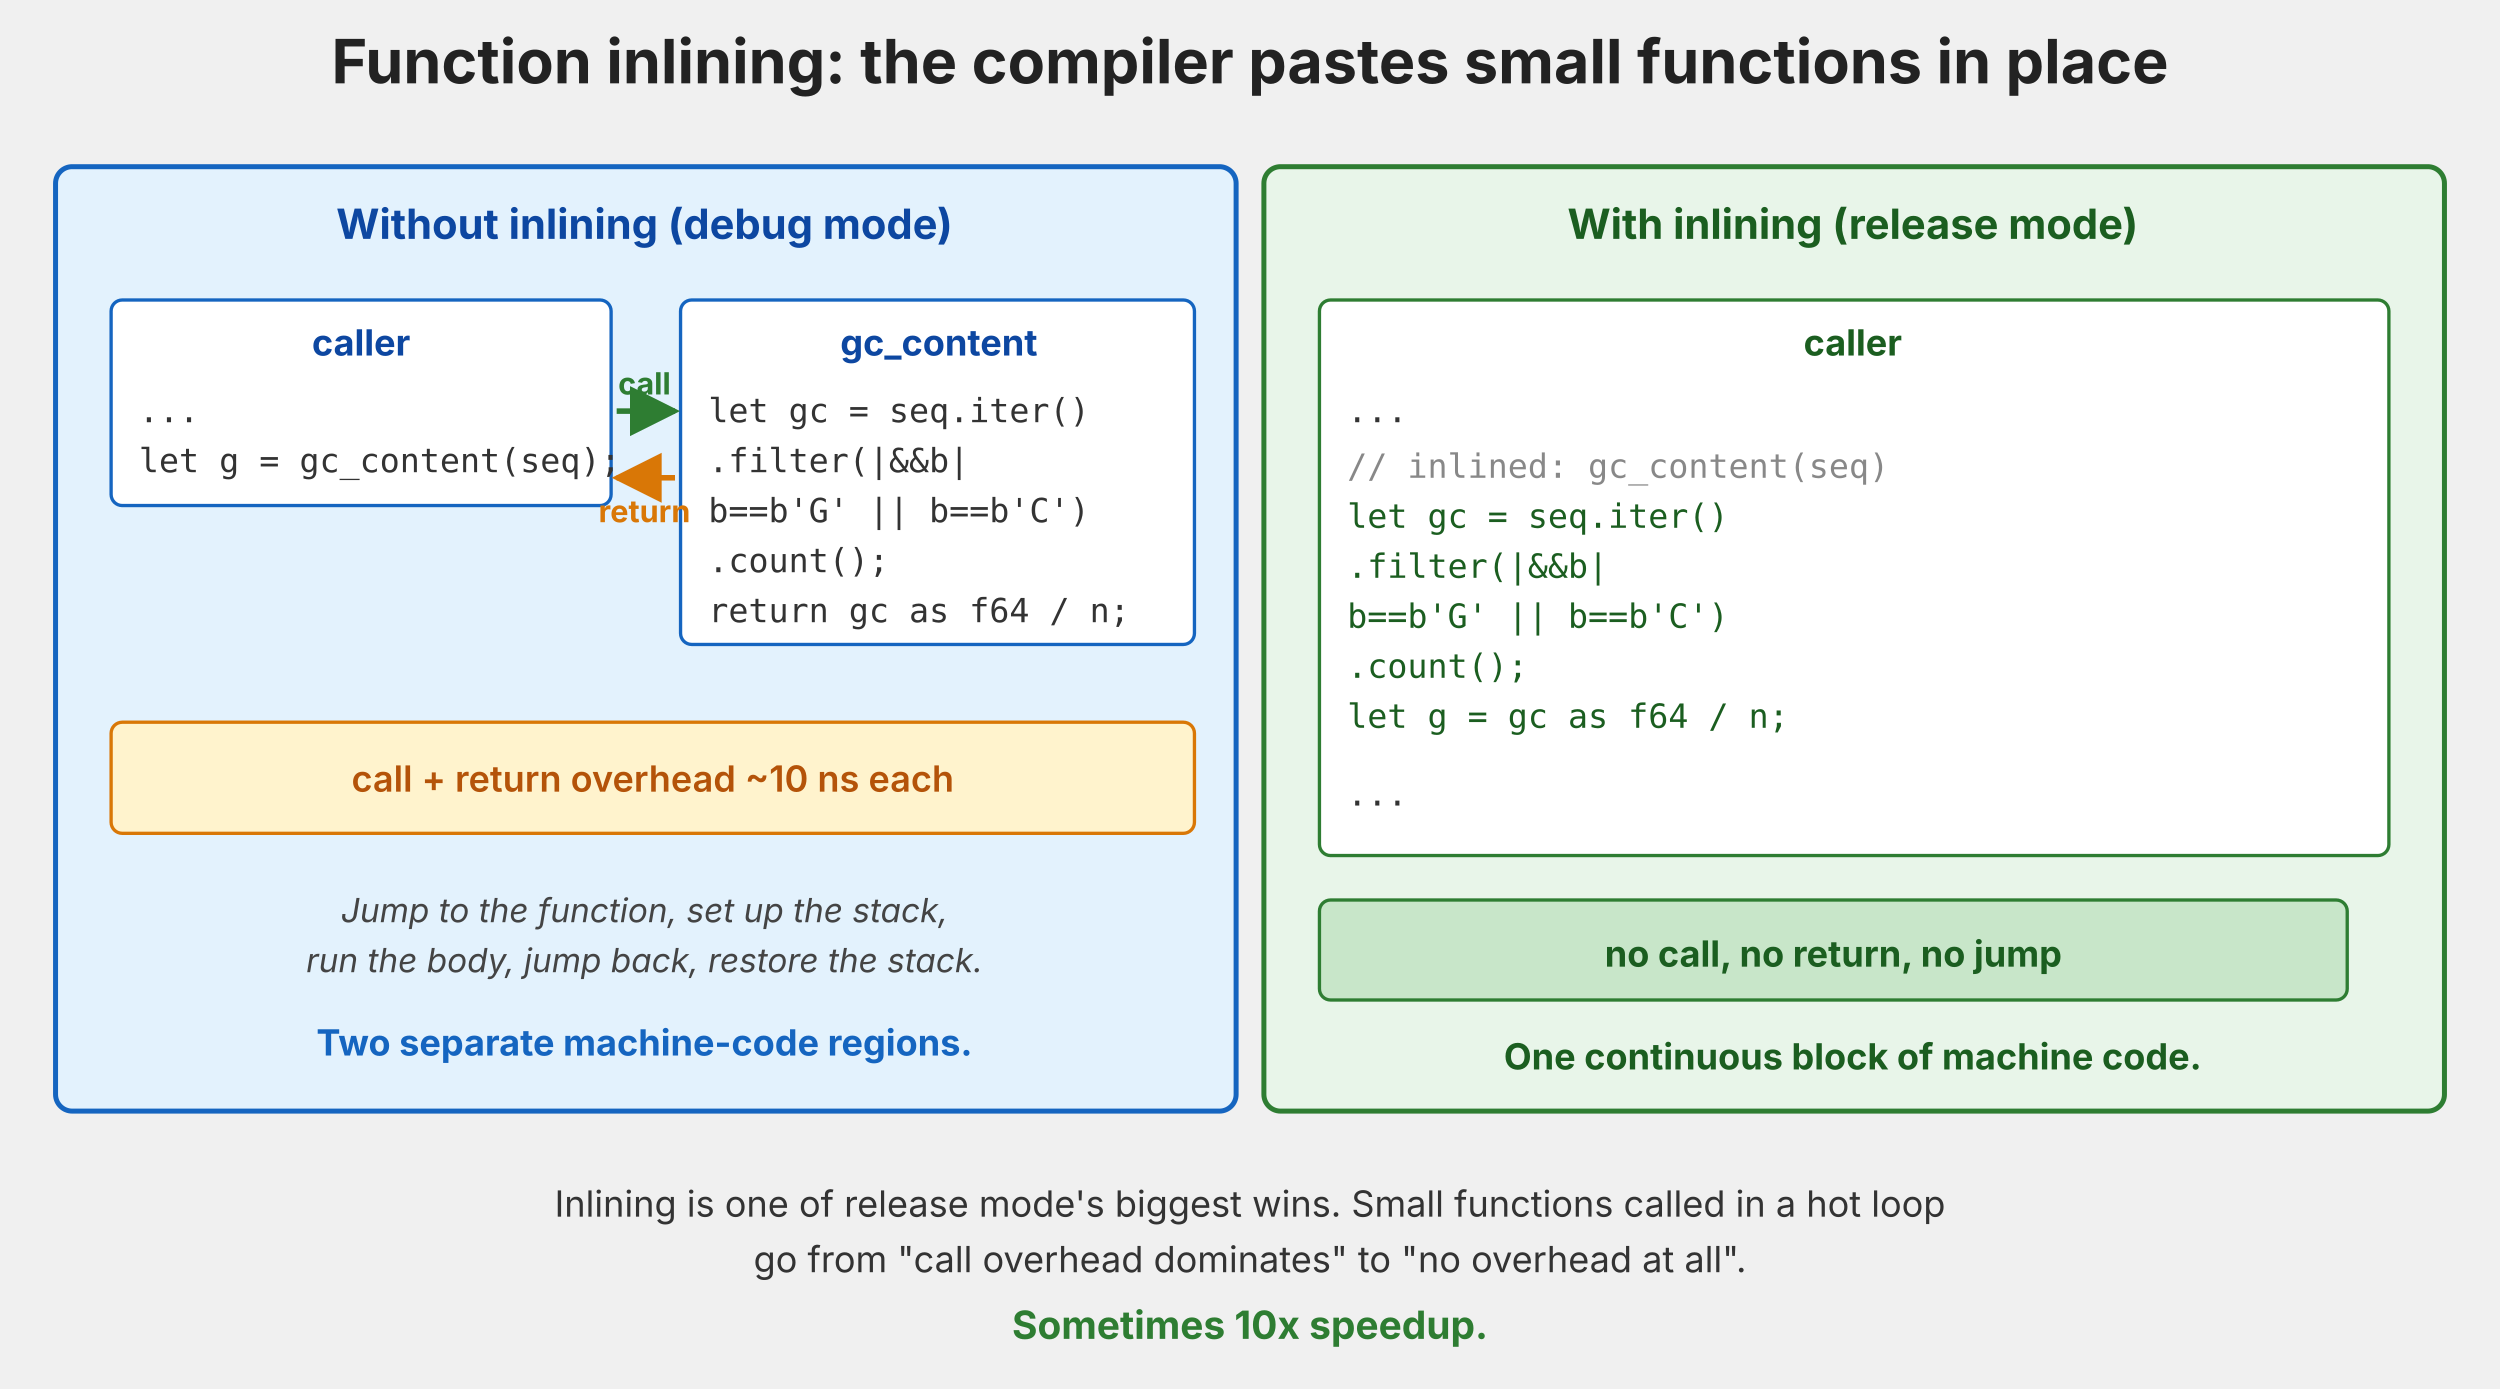
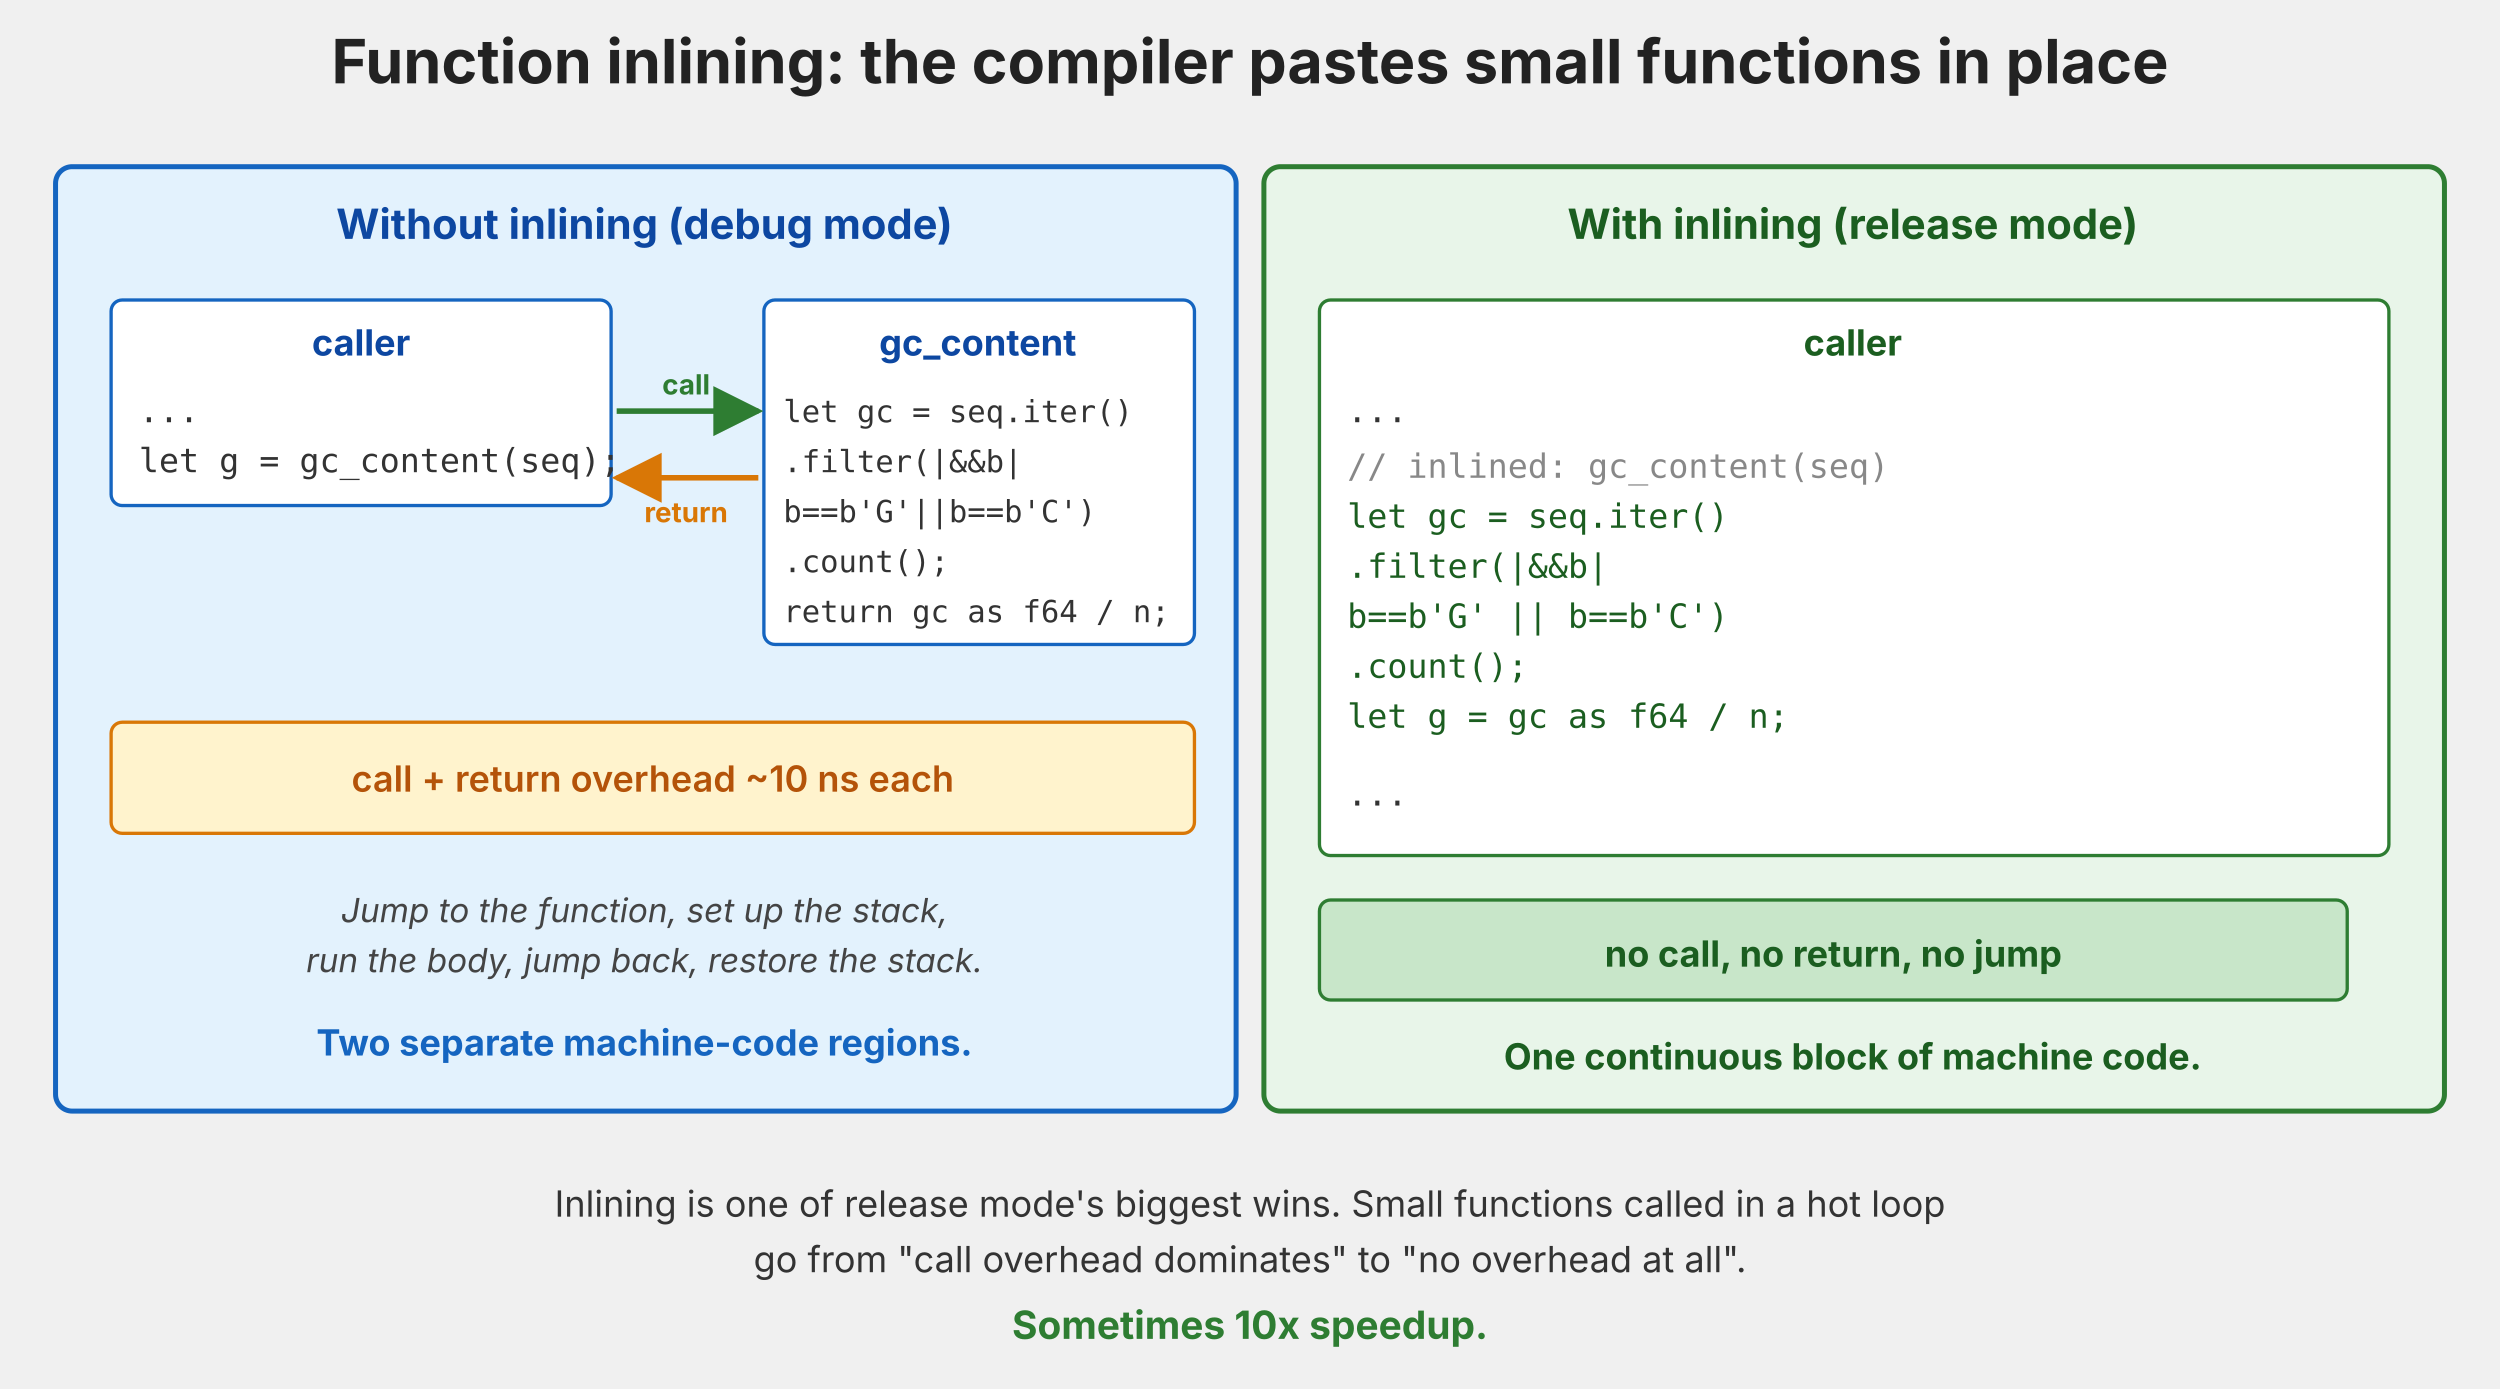
<svg xmlns="http://www.w3.org/2000/svg" viewBox="0 0 900 500" font-family="system-ui, -apple-system, sans-serif">
  <defs>
    <marker id="fi-arrow-green" viewBox="0 0 10 10" refX="9" refY="5" markerWidth="9" markerHeight="9" orient="auto-start-reverse">
      <path d="M 0 0 L 10 5 L 0 10 z" fill="#2e7d32" />
    </marker>
    <marker id="fi-arrow-orange" viewBox="0 0 10 10" refX="9" refY="5" markerWidth="9" markerHeight="9" orient="auto-start-reverse">
      <path d="M 0 0 L 10 5 L 0 10 z" fill="#d97706" />
    </marker>
  </defs>
  <text x="450" y="30" text-anchor="middle" font-size="22" font-weight="700" fill="#222">
    Function inlining: the compiler pastes small functions in place
  </text>
  <rect x="20" y="60" width="425" height="340" rx="6" ry="6" fill="#e3f2fd" stroke="#1565c0" stroke-width="1.8" />
  <text x="232" y="86" text-anchor="middle" font-size="15" font-weight="700" fill="#0d47a1">
    Without inlining (debug mode)
  </text>
  <rect x="40" y="108" width="180" height="74" rx="4" ry="4" fill="white" stroke="#1565c0" stroke-width="1.2" />
  <text x="130" y="128" text-anchor="middle" font-size="13" font-weight="700" fill="#0d47a1">
    caller
  </text>
  <text x="50" y="152" font-size="12" font-family="ui-monospace, monospace" fill="#333">
    ...
  </text>
  <text x="50" y="170" font-size="12" font-family="ui-monospace, monospace" fill="#333">
    let g = gc_content(seq);
  </text>
-   <rect x="245" y="108" width="185" height="124" rx="4" ry="4" fill="white" stroke="#1565c0" stroke-width="1.2" />
-   <text x="338" y="128" text-anchor="middle" font-size="13" font-weight="700" fill="#0d47a1">
+   <rect x="275" y="108" width="155" height="124" rx="4" ry="4" fill="white" stroke="#1565c0" stroke-width="1.2" />
+   <text x="352" y="128" text-anchor="middle" font-size="13" font-weight="700" fill="#0d47a1">
    gc_content
  </text>
-   <text x="255" y="152" font-size="12" font-family="ui-monospace, monospace" fill="#333">
+   <text x="282" y="152" font-size="11" font-family="ui-monospace, monospace" fill="#333">
    let gc = seq.iter()
  </text>
-   <text x="255" y="170" font-size="12" font-family="ui-monospace, monospace" fill="#333">
+   <text x="282" y="170" font-size="11" font-family="ui-monospace, monospace" fill="#333">
      .filter(|&amp;&amp;b|
  </text>
-   <text x="255" y="188" font-size="12" font-family="ui-monospace, monospace" fill="#333">
-         b==b'G' || b==b'C')
+   <text x="282" y="188" font-size="11" font-family="ui-monospace, monospace" fill="#333">
+         b==b'G'||b==b'C')
  </text>
-   <text x="255" y="206" font-size="12" font-family="ui-monospace, monospace" fill="#333">
+   <text x="282" y="206" font-size="11" font-family="ui-monospace, monospace" fill="#333">
      .count();
  </text>
-   <text x="255" y="224" font-size="12" font-family="ui-monospace, monospace" fill="#333">
+   <text x="282" y="224" font-size="11" font-family="ui-monospace, monospace" fill="#333">
    return gc as f64 / n;
  </text>
-   <line x1="222" y1="148" x2="243" y2="148" stroke="#2e7d32" stroke-width="2" marker-end="url(#fi-arrow-green)" />
-   <text x="232" y="142" text-anchor="middle" font-size="11" font-weight="700" fill="#2e7d32">
+   <line x1="222" y1="148" x2="273" y2="148" stroke="#2e7d32" stroke-width="2" marker-end="url(#fi-arrow-green)" />
+   <text x="247" y="142" text-anchor="middle" font-size="10" font-weight="700" fill="#2e7d32">
    call
  </text>
-   <line x1="243" y1="172" x2="222" y2="172" stroke="#d97706" stroke-width="2" marker-end="url(#fi-arrow-orange)" />
-   <text x="232" y="188" text-anchor="middle" font-size="11" font-weight="700" fill="#d97706">
+   <line x1="273" y1="172" x2="222" y2="172" stroke="#d97706" stroke-width="2" marker-end="url(#fi-arrow-orange)" />
+   <text x="247" y="188" text-anchor="middle" font-size="10" font-weight="700" fill="#d97706">
    return
  </text>
  <rect x="40" y="260" width="390" height="40" rx="4" ry="4" fill="#fff3cd" stroke="#d97706" stroke-width="1.2" />
  <text x="235" y="285" text-anchor="middle" font-size="13" font-weight="600" fill="#b45309">
    call + return overhead ~10 ns each
  </text>
  <text x="232" y="332" text-anchor="middle" font-size="12" font-style="italic" fill="#444">
    Jump to the function, set up the stack,
  </text>
  <text x="232" y="350" text-anchor="middle" font-size="12" font-style="italic" fill="#444">
    run the body, jump back, restore the stack.
  </text>
  <text x="232" y="380" text-anchor="middle" font-size="13" font-weight="700" fill="#1565c0">
    Two separate machine-code regions.
  </text>
  <rect x="455" y="60" width="425" height="340" rx="6" ry="6" fill="#e8f5e9" stroke="#2e7d32" stroke-width="1.8" />
  <text x="667" y="86" text-anchor="middle" font-size="15" font-weight="700" fill="#1b5e20">
    With inlining (release mode)
  </text>
  <rect x="475" y="108" width="385" height="200" rx="4" ry="4" fill="white" stroke="#2e7d32" stroke-width="1.2" />
  <text x="667" y="128" text-anchor="middle" font-size="13" font-weight="700" fill="#1b5e20">
    caller
  </text>
  <text x="485" y="152" font-size="12" font-family="ui-monospace, monospace" fill="#333">
    ...
  </text>
  <text x="485" y="172" font-size="12" font-family="ui-monospace, monospace" fill="#888">
    // inlined: gc_content(seq)
  </text>
  <text x="485" y="190" font-size="12" font-family="ui-monospace, monospace" fill="#1b5e20">
    let gc = seq.iter()
  </text>
  <text x="485" y="208" font-size="12" font-family="ui-monospace, monospace" fill="#1b5e20">
      .filter(|&amp;&amp;b|
  </text>
  <text x="485" y="226" font-size="12" font-family="ui-monospace, monospace" fill="#1b5e20">
        b==b'G' || b==b'C')
  </text>
  <text x="485" y="244" font-size="12" font-family="ui-monospace, monospace" fill="#1b5e20">
      .count();
  </text>
  <text x="485" y="262" font-size="12" font-family="ui-monospace, monospace" fill="#1b5e20">
    let g = gc as f64 / n;
  </text>
  <text x="485" y="290" font-size="12" font-family="ui-monospace, monospace" fill="#333">
    ...
  </text>
  <rect x="475" y="324" width="370" height="36" rx="4" ry="4" fill="#c8e6c9" stroke="#2e7d32" stroke-width="1.2" />
  <text x="660" y="348" text-anchor="middle" font-size="13" font-weight="700" fill="#1b5e20">
    no call, no return, no jump
  </text>
  <text x="667" y="385" text-anchor="middle" font-size="13" font-weight="700" fill="#1b5e20">
    One continuous block of machine code.
  </text>
  <text x="450" y="438" text-anchor="middle" font-size="13" fill="#333">
    Inlining is one of release mode's biggest wins. Small functions called in a hot loop
  </text>
  <text x="450" y="458" text-anchor="middle" font-size="13" fill="#333">
    go from "call overhead dominates" to "no overhead at all".
  </text>
  <text x="450" y="482" text-anchor="middle" font-size="14" font-weight="700" fill="#2e7d32">
    Sometimes 10x speedup.
  </text>
</svg>
